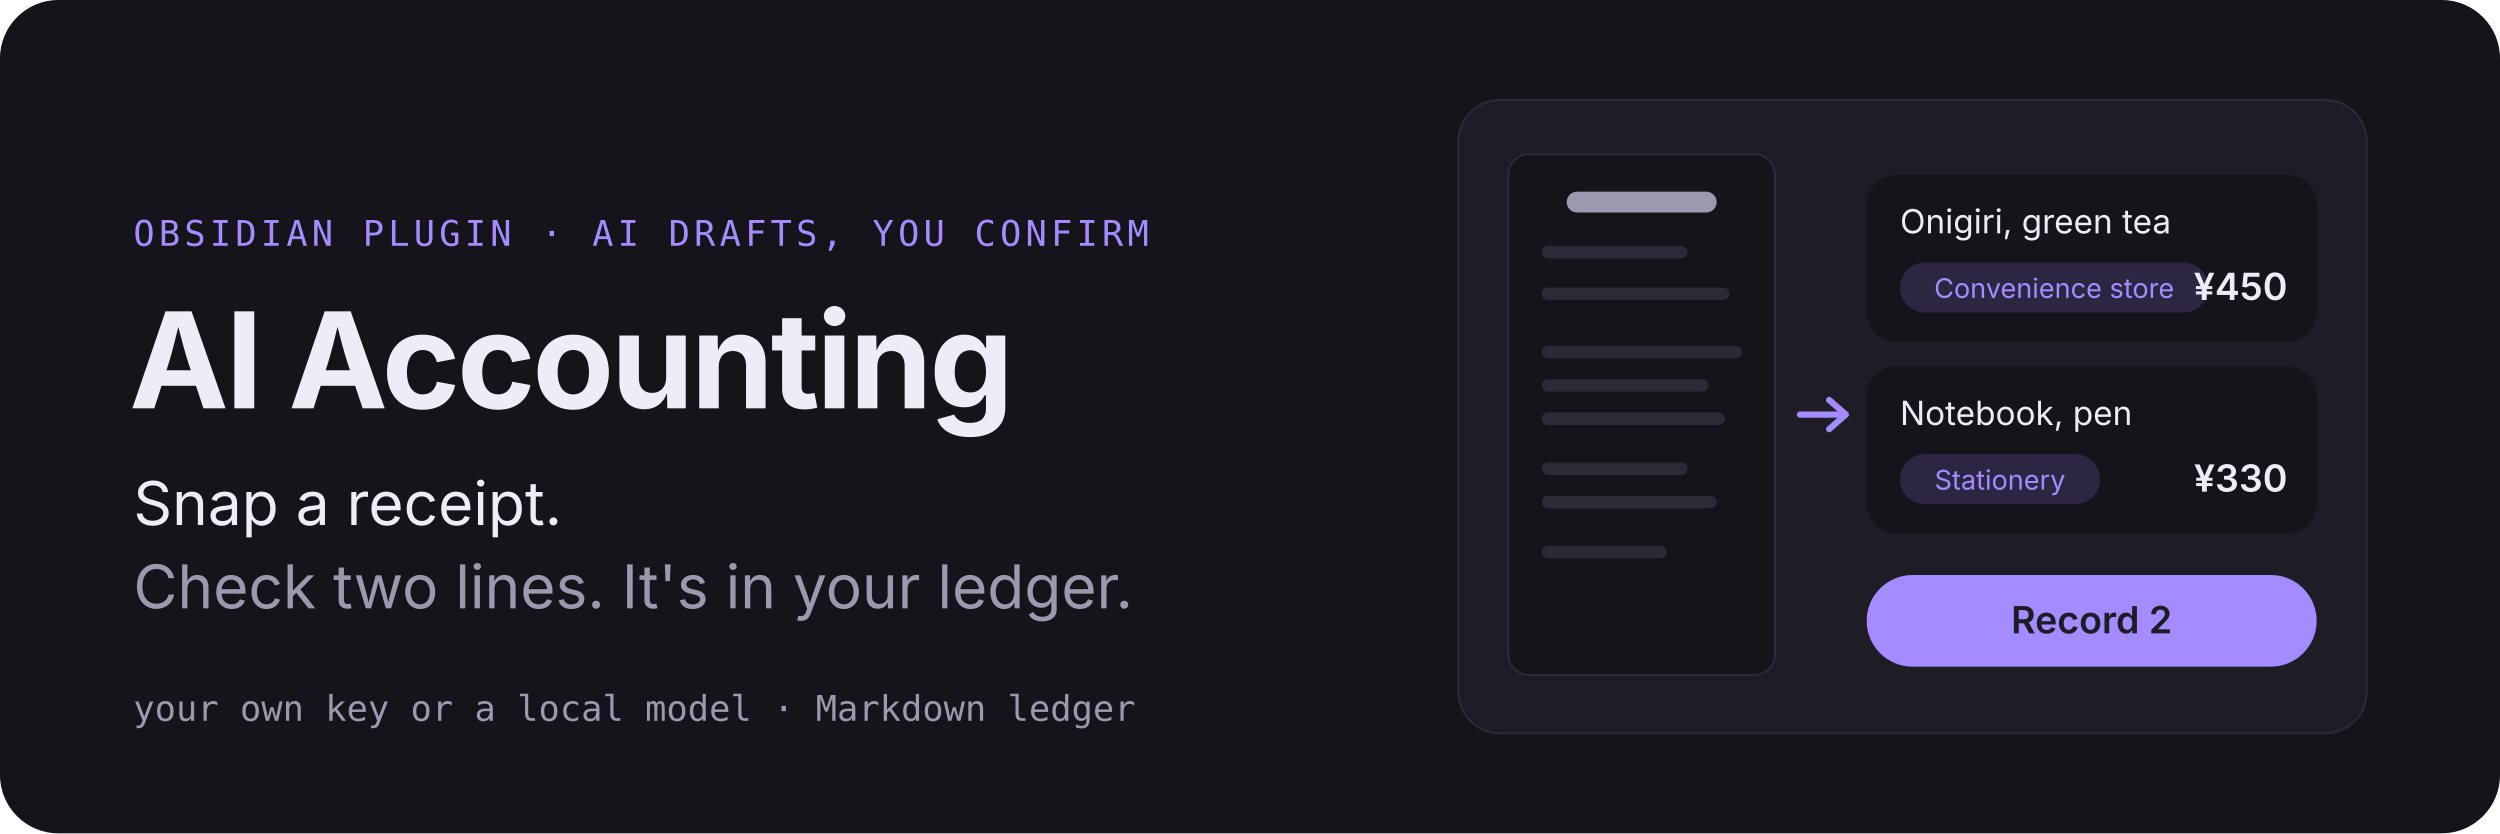
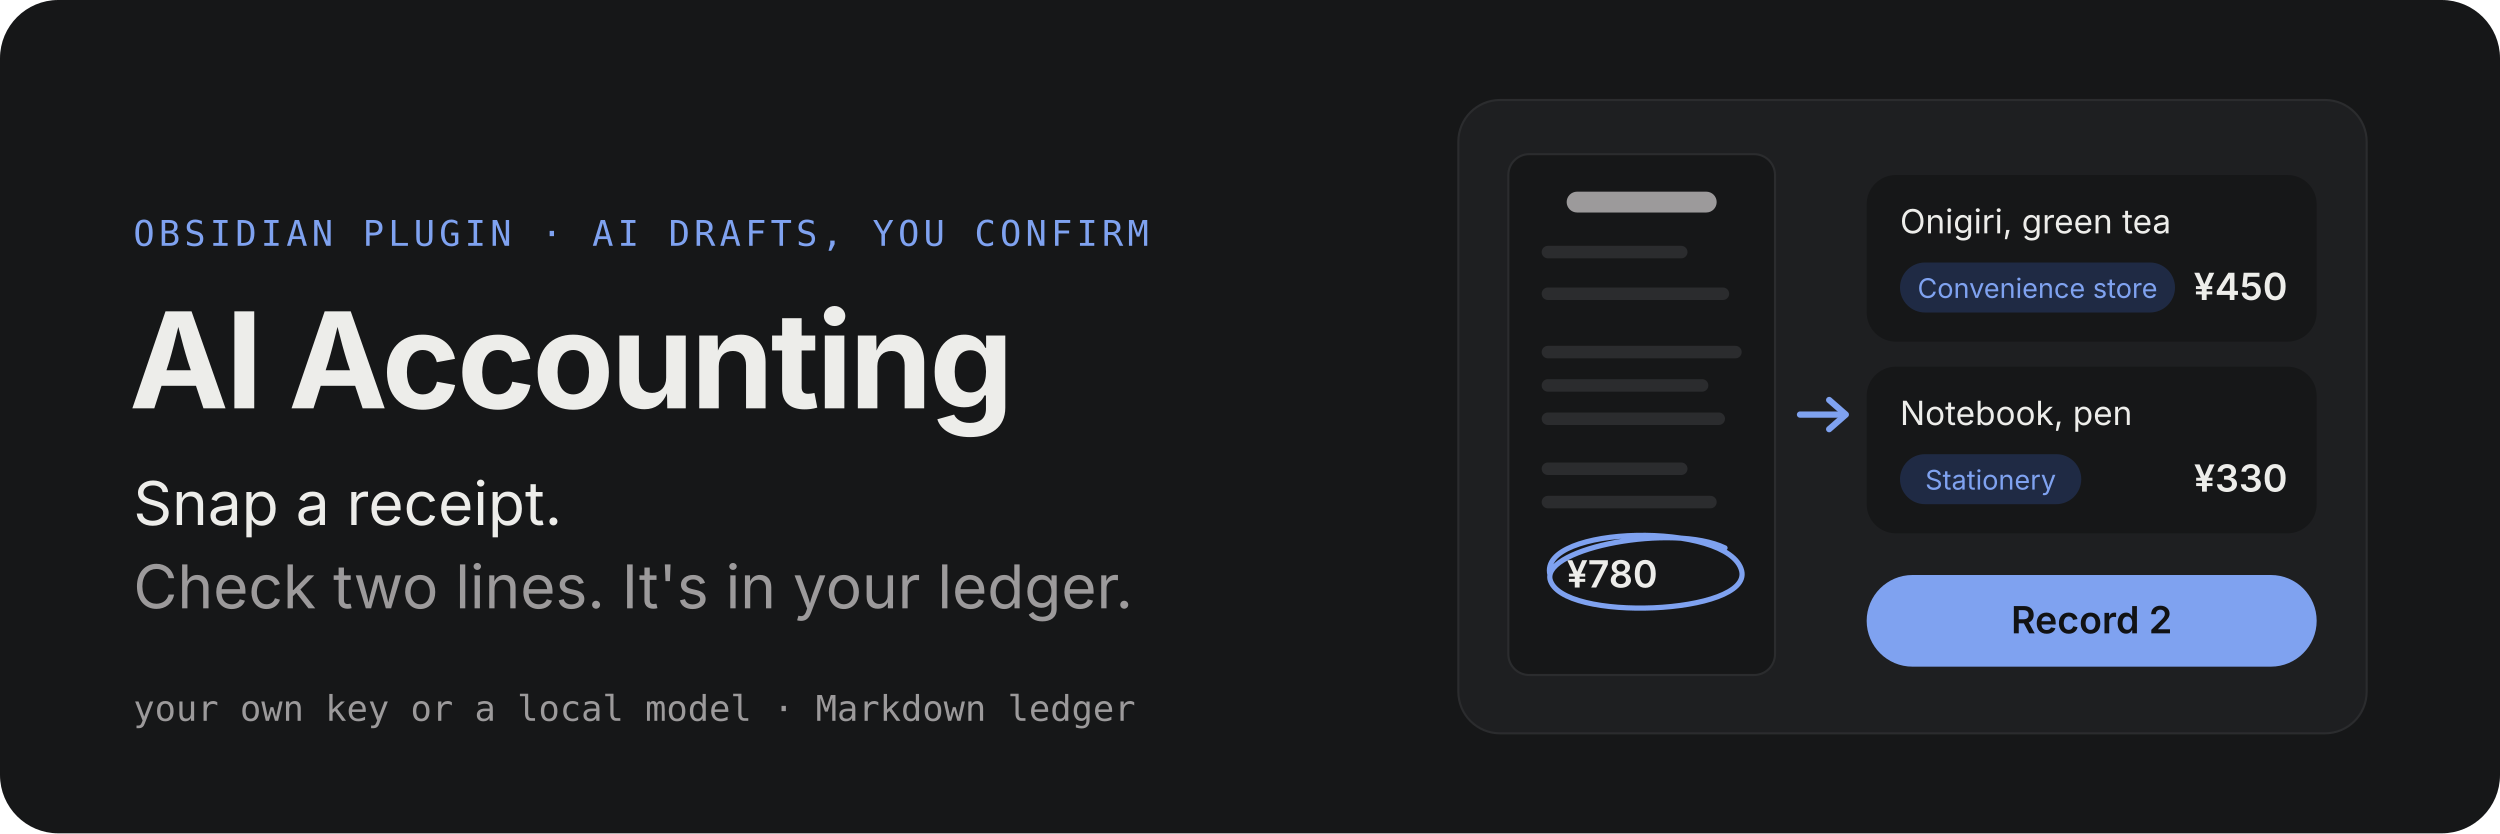
<svg xmlns="http://www.w3.org/2000/svg" width="1200" height="400" viewBox="0 0 1200 400" role="img" aria-labelledby="t d">
-   <rect width="1200" height="400" rx="28" fill="#15141B" />
+   <rect width="1200" height="400" rx="28" fill="#161718" />
  <g id="title-block" font-family="-apple-system, BlinkMacSystemFont, 'Segoe UI', 'PingFang SC', 'Hiragino Sans', sans-serif">
-     <text x="64" y="118" font-family="ui-monospace, SFMono-Regular, Menlo, monospace" font-size="17" letter-spacing="2" fill="#A48BFF">OBSIDIAN PLUGIN · AI DRAFTS, YOU CONFIRM</text>
-     <text x="62" y="196" font-size="64" font-weight="700" letter-spacing="-1.5" fill="#EEECF5">AI Accounting</text>
-     <text x="64" y="252" font-size="29" fill="#EEECF5">Snap a receipt.</text>
-     <text x="64" y="292" font-size="29" fill="#9C98AF">Check two lines. It's in your ledger.</text>
-     <text x="64" y="346" font-family="ui-monospace, SFMono-Regular, Menlo, monospace" font-size="17" fill="#9C98AF">your own key or a local model · Markdown ledger</text>
+     <text x="64" y="118" font-family="ui-monospace, SFMono-Regular, Menlo, monospace" font-size="17" letter-spacing="2" fill="#7FA2F0">OBSIDIAN PLUGIN · AI DRAFTS, YOU CONFIRM</text>
+     <text x="62" y="196" font-size="64" font-weight="700" letter-spacing="-1.5" fill="#EDEDEA">AI Accounting</text>
+     <text x="64" y="252" font-size="29" fill="#EDEDEA">Snap a receipt.</text>
+     <text x="64" y="292" font-size="29" fill="#9C9A9B">Check two lines. It's in your ledger.</text>
+     <text x="64" y="346" font-family="ui-monospace, SFMono-Regular, Menlo, monospace" font-size="17" fill="#9C9A9B">your own key or a local model · Markdown ledger</text>
  </g>
  <g id="project-proof" font-family="-apple-system, BlinkMacSystemFont, 'Segoe UI', 'PingFang SC', 'Hiragino Sans', sans-serif">
-     <rect x="700" y="48" width="436" height="304" rx="20" fill="#1E1D26" stroke="#2C2A36" />
-     <rect x="724" y="74" width="128" height="250" rx="10" fill="#15141B" stroke="#2C2A36" />
-     <rect x="752" y="92" width="72" height="10" rx="5" fill="#9C98AF" />
-     <rect x="740" y="118" width="70" height="6" rx="3" fill="#2C2A36" />
-     <rect x="740" y="138" width="90" height="6" rx="3" fill="#2C2A36" />
-     <rect x="740" y="166" width="96" height="6" rx="3" fill="#2C2A36" />
-     <rect x="740" y="182" width="80" height="6" rx="3" fill="#2C2A36" />
-     <rect x="740" y="198" width="88" height="6" rx="3" fill="#2C2A36" />
-     <rect x="740" y="222" width="70" height="6" rx="3" fill="#2C2A36" />
-     <rect x="740" y="238" width="84" height="6" rx="3" fill="#2C2A36" />
-     <rect x="740" y="262" width="60" height="6" rx="3" fill="#2C2A36" />
-     <path d="M864 199 H884" stroke="#A48BFF" stroke-width="3" stroke-linecap="round" />
-     <path d="M878 192 L886 199 L878 206" fill="none" stroke="#A48BFF" stroke-width="3" stroke-linecap="round" stroke-linejoin="round" />
-     <rect x="896" y="84" width="216" height="80" rx="14" fill="#15141B" />
-     <text x="912" y="112" font-size="16" fill="#EEECF5">Onigiri, green tea</text>
-     <rect x="912" y="126" width="148" height="24" rx="12" fill="#2C2643" />
-     <text x="986.0" y="143" font-size="13" text-anchor="middle" fill="#A48BFF">Convenience store</text>
-     <text x="1098" y="144" font-size="18" font-weight="600" text-anchor="end" fill="#EEECF5">¥450</text>
-     <rect x="896" y="176" width="216" height="80" rx="14" fill="#15141B" />
-     <text x="912" y="204" font-size="16" fill="#EEECF5">Notebook, pen</text>
-     <rect x="912" y="218" width="96" height="24" rx="12" fill="#2C2643" />
-     <text x="960.0" y="235" font-size="13" text-anchor="middle" fill="#A48BFF">Stationery</text>
-     <text x="1098" y="236" font-size="18" font-weight="600" text-anchor="end" fill="#EEECF5">¥330</text>
-     <rect x="896" y="276" width="216" height="44" rx="22" fill="#A48BFF" />
-     <text x="1004" y="304" font-size="18" font-weight="600" text-anchor="middle" fill="#1E1D26">Record 2</text>
+     <rect x="700" y="48" width="436" height="304" rx="20" fill="#1E1F21" stroke="#2B2C2E" />
+     <rect x="724" y="74" width="128" height="250" rx="10" fill="#161718" stroke="#2B2C2E" />
+     <rect x="752" y="92" width="72" height="10" rx="5" fill="#9C9A9B" />
+     <rect x="740" y="118" width="70" height="6" rx="3" fill="#2B2C2E" />
+     <rect x="740" y="138" width="90" height="6" rx="3" fill="#2B2C2E" />
+     <rect x="740" y="166" width="96" height="6" rx="3" fill="#2B2C2E" />
+     <rect x="740" y="182" width="80" height="6" rx="3" fill="#2B2C2E" />
+     <rect x="740" y="198" width="88" height="6" rx="3" fill="#2B2C2E" />
+     <rect x="740" y="222" width="70" height="6" rx="3" fill="#2B2C2E" />
+     <rect x="740" y="238" width="84" height="6" rx="3" fill="#2B2C2E" />
+     <text x="752" y="282" font-size="18" font-weight="600" fill="#EDEDEA">¥780</text>
+     <path d="M744 276 C738 252 830 250 836 274 C841 295 749 299 744 278 C741 263 803 251 828 263" fill="none" stroke="#7FA2F0" stroke-width="2.5" stroke-linecap="round" />
+     <path d="M864 199 H884" stroke="#7FA2F0" stroke-width="3" stroke-linecap="round" />
+     <path d="M878 192 L886 199 L878 206" fill="none" stroke="#7FA2F0" stroke-width="3" stroke-linecap="round" stroke-linejoin="round" />
+     <rect x="896" y="84" width="216" height="80" rx="14" fill="#161718" />
+     <text x="912" y="112" font-size="16" fill="#EDEDEA">Onigiri, green tea</text>
+     <rect x="912" y="126" width="132" height="24" rx="12" fill="#1F2A44" />
+     <text x="978.0" y="143" font-size="13" text-anchor="middle" fill="#7FA2F0">Convenience store</text>
+     <text x="1098" y="144" font-size="18" font-weight="600" text-anchor="end" fill="#EDEDEA">¥450</text>
+     <rect x="896" y="176" width="216" height="80" rx="14" fill="#161718" />
+     <text x="912" y="204" font-size="16" fill="#EDEDEA">Notebook, pen</text>
+     <rect x="912" y="218" width="87" height="24" rx="12" fill="#1F2A44" />
+     <text x="955.5" y="235" font-size="13" text-anchor="middle" fill="#7FA2F0">Stationery</text>
+     <text x="1098" y="236" font-size="18" font-weight="600" text-anchor="end" fill="#EDEDEA">¥330</text>
+     <rect x="896" y="276" width="216" height="44" rx="22" fill="#7FA2F0" />
+     <text x="1004" y="304" font-size="18" font-weight="600" text-anchor="middle" fill="#111214">Record 2</text>
  </g>
</svg>
